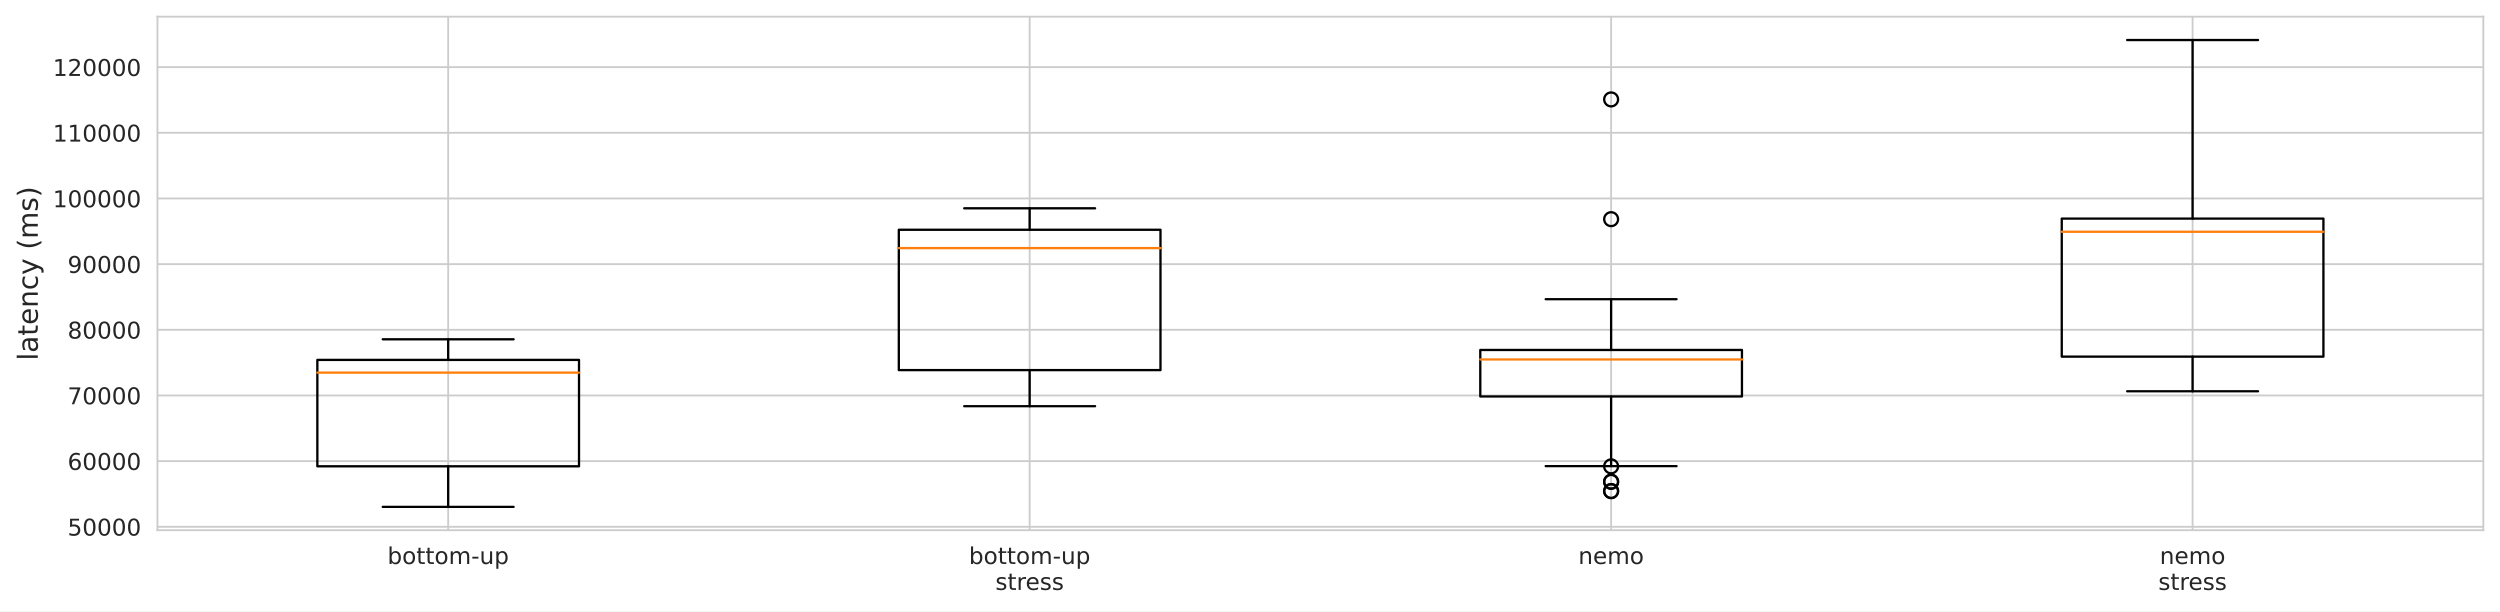
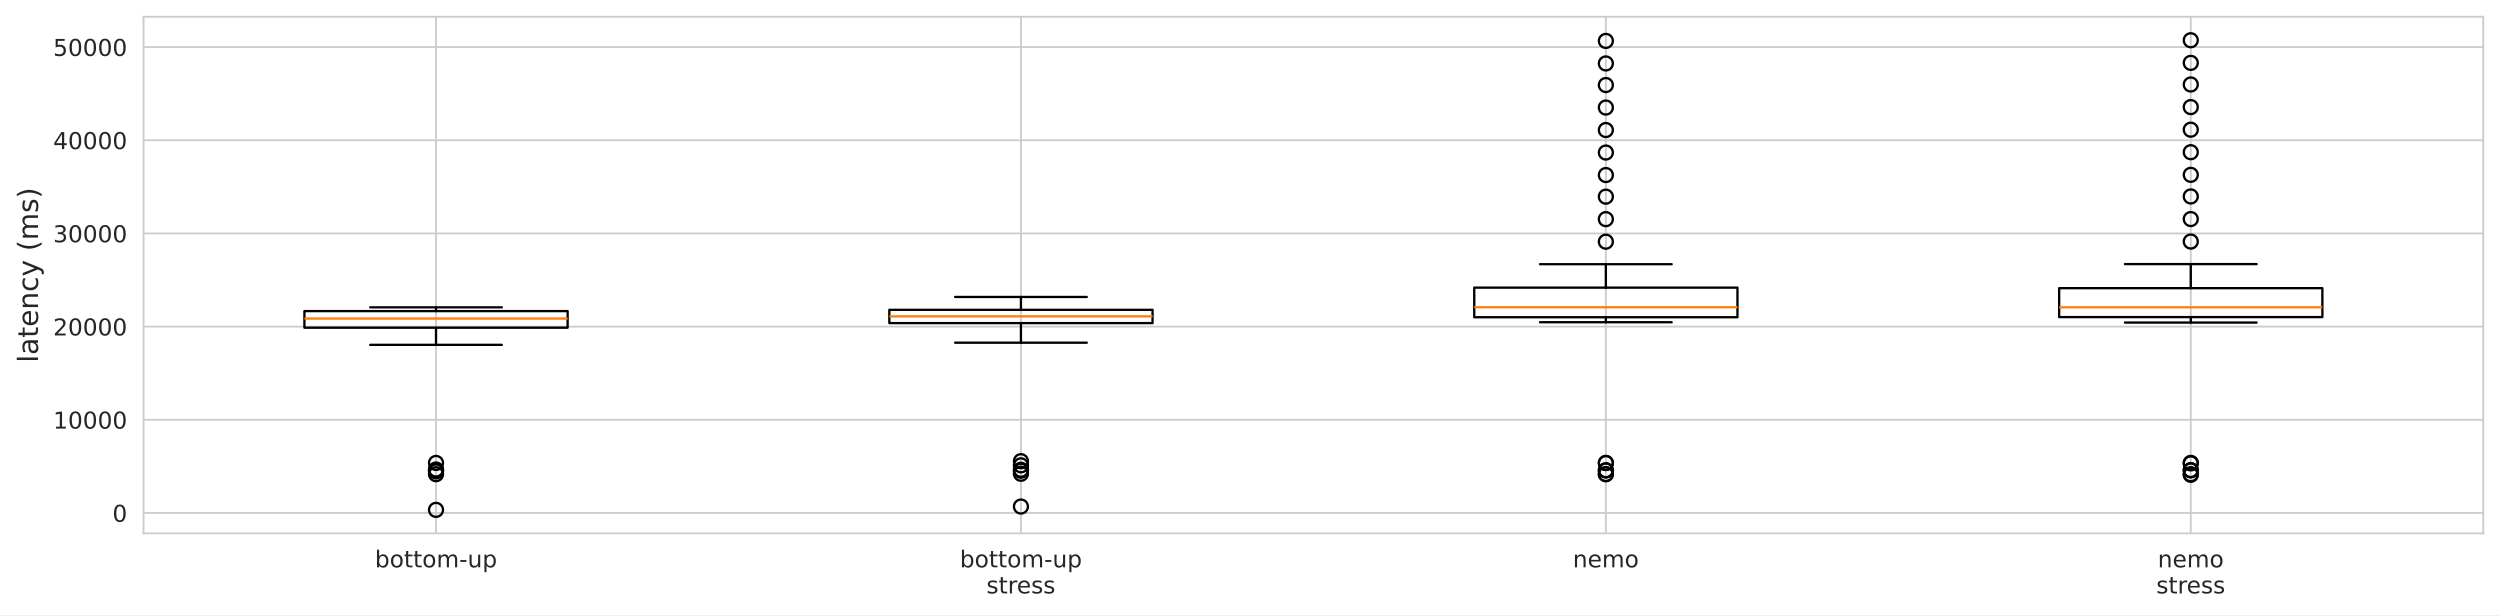
- <svg xmlns="http://www.w3.org/2000/svg" xmlns:xlink="http://www.w3.org/1999/xlink" width="1079.589pt" height="264.036pt" viewBox="0 0 1079.589 264.036" version="1.1">
+ <svg xmlns="http://www.w3.org/2000/svg" xmlns:xlink="http://www.w3.org/1999/xlink" width="1073.226pt" height="264.036pt" viewBox="0 0 1073.226 264.036" version="1.1">
  <defs>
    <style type="text/css">*{stroke-linejoin: round; stroke-linecap: butt}</style>
  </defs>
  <g id="figure_1">
    <g id="patch_1">
-       <path d="M 0 264.036  L 1079.589 264.036  L 1079.589 0  L 0 0  z " style="fill: #ffffff" />
+       <path d="M -0 264.036  L 1073.226 264.036  L 1073.226 0  L -0 0  z " style="fill: #ffffff" />
    </g>
    <g id="axes_1">
      <g id="patch_2">
-         <path d="M 67.989 228.96  L 1072.389 228.96  L 1072.389 7.2  L 67.989 7.2  z " style="fill: #ffffff" />
+         <path d="M 61.626 228.96  L 1066.026 228.96  L 1066.026 7.2  L 61.626 7.2  z " style="fill: #ffffff" />
      </g>
      <g id="matplotlib.axis_1">
        <g id="xtick_1">
          <g id="line2d_1">
-             <path d="M 193.539 228.96  L 193.539 7.2  " clip-path="url(#p1d577270f2)" style="fill: none; stroke: #cccccc; stroke-width: 0.8; stroke-linecap: round" />
+             <path d="M 187.176 228.96  L 187.176 7.2  " clip-path="url(#p5f7c46d4d1)" style="fill: none; stroke: #cccccc; stroke-width: 0.8; stroke-linecap: round" />
          </g>
          <g id="text_1">
-             <g style="fill: #262626" transform="translate(167.3083 243.5584) scale(0.1 -0.1)">
+             <g style="fill: #262626" transform="translate(160.9458 243.5584) scale(0.1 -0.1)">
              <defs>
                <path id="DejaVuSans-62" d="M 3116 1747  Q 3116 2381 2855 2742  Q 2594 3103 2138 3103  Q 1681 3103 1420 2742  Q 1159 2381 1159 1747  Q 1159 1113 1420 752  Q 1681 391 2138 391  Q 2594 391 2855 752  Q 3116 1113 3116 1747  z M 1159 2969  Q 1341 3281 1617 3432  Q 1894 3584 2278 3584  Q 2916 3584 3314 3078  Q 3713 2572 3713 1747  Q 3713 922 3314 415  Q 2916 -91 2278 -91  Q 1894 -91 1617 61  Q 1341 213 1159 525  L 1159 0  L 581 0  L 581 4863  L 1159 4863  L 1159 2969  z " transform="scale(0.015625)" />
                <path id="DejaVuSans-6f" d="M 1959 3097  Q 1497 3097 1228 2736  Q 959 2375 959 1747  Q 959 1119 1226 758  Q 1494 397 1959 397  Q 2419 397 2687 759  Q 2956 1122 2956 1747  Q 2956 2369 2687 2733  Q 2419 3097 1959 3097  z M 1959 3584  Q 2709 3584 3137 3096  Q 3566 2609 3566 1747  Q 3566 888 3137 398  Q 2709 -91 1959 -91  Q 1206 -91 779 398  Q 353 888 353 1747  Q 353 2609 779 3096  Q 1206 3584 1959 3584  z " transform="scale(0.015625)" />
                <path id="DejaVuSans-74" d="M 1172 4494  L 1172 3500  L 2356 3500  L 2356 3053  L 1172 3053  L 1172 1153  Q 1172 725 1289 603  Q 1406 481 1766 481  L 2356 481  L 2356 0  L 1766 0  Q 1100 0 847 248  Q 594 497 594 1153  L 594 3053  L 172 3053  L 172 3500  L 594 3500  L 594 4494  L 1172 4494  z " transform="scale(0.015625)" />
                <path id="DejaVuSans-6d" d="M 3328 2828  Q 3544 3216 3844 3400  Q 4144 3584 4550 3584  Q 5097 3584 5394 3201  Q 5691 2819 5691 2113  L 5691 0  L 5113 0  L 5113 2094  Q 5113 2597 4934 2840  Q 4756 3084 4391 3084  Q 3944 3084 3684 2787  Q 3425 2491 3425 1978  L 3425 0  L 2847 0  L 2847 2094  Q 2847 2600 2669 2842  Q 2491 3084 2119 3084  Q 1678 3084 1418 2786  Q 1159 2488 1159 1978  L 1159 0  L 581 0  L 581 3500  L 1159 3500  L 1159 2956  Q 1356 3278 1631 3431  Q 1906 3584 2284 3584  Q 2666 3584 2933 3390  Q 3200 3197 3328 2828  z " transform="scale(0.015625)" />
                <path id="DejaVuSans-2d" d="M 313 2009  L 1997 2009  L 1997 1497  L 313 1497  L 313 2009  z " transform="scale(0.015625)" />
                <path id="DejaVuSans-75" d="M 544 1381  L 544 3500  L 1119 3500  L 1119 1403  Q 1119 906 1312 657  Q 1506 409 1894 409  Q 2359 409 2629 706  Q 2900 1003 2900 1516  L 2900 3500  L 3475 3500  L 3475 0  L 2900 0  L 2900 538  Q 2691 219 2414 64  Q 2138 -91 1772 -91  Q 1169 -91 856 284  Q 544 659 544 1381  z M 1991 3584  L 1991 3584  z " transform="scale(0.015625)" />
                <path id="DejaVuSans-70" d="M 1159 525  L 1159 -1331  L 581 -1331  L 581 3500  L 1159 3500  L 1159 2969  Q 1341 3281 1617 3432  Q 1894 3584 2278 3584  Q 2916 3584 3314 3078  Q 3713 2572 3713 1747  Q 3713 922 3314 415  Q 2916 -91 2278 -91  Q 1894 -91 1617 61  Q 1341 213 1159 525  z M 3116 1747  Q 3116 2381 2855 2742  Q 2594 3103 2138 3103  Q 1681 3103 1420 2742  Q 1159 2381 1159 1747  Q 1159 1113 1420 752  Q 1681 391 2138 391  Q 2594 391 2855 752  Q 3116 1113 3116 1747  z " transform="scale(0.015625)" />
              </defs>
              <use xlink:href="#DejaVuSans-62" />
              <use xlink:href="#DejaVuSans-6f" x="63.477" />
              <use xlink:href="#DejaVuSans-74" x="124.658" />
              <use xlink:href="#DejaVuSans-74" x="163.867" />
              <use xlink:href="#DejaVuSans-6f" x="203.076" />
              <use xlink:href="#DejaVuSans-6d" x="264.258" />
              <use xlink:href="#DejaVuSans-2d" x="361.67" />
              <use xlink:href="#DejaVuSans-75" x="397.754" />
              <use xlink:href="#DejaVuSans-70" x="461.133" />
            </g>
          </g>
        </g>
        <g id="xtick_2">
          <g id="line2d_2">
-             <path d="M 444.639 228.96  L 444.639 7.2  " clip-path="url(#p1d577270f2)" style="fill: none; stroke: #cccccc; stroke-width: 0.8; stroke-linecap: round" />
+             <path d="M 438.276 228.96  L 438.276 7.2  " clip-path="url(#p5f7c46d4d1)" style="fill: none; stroke: #cccccc; stroke-width: 0.8; stroke-linecap: round" />
          </g>
          <g id="text_2">
-             <g style="fill: #262626" transform="translate(418.4083 243.5584) scale(0.1 -0.1)">
+             <g style="fill: #262626" transform="translate(412.0458 243.5584) scale(0.1 -0.1)">
              <use xlink:href="#DejaVuSans-62" />
              <use xlink:href="#DejaVuSans-6f" x="63.477" />
              <use xlink:href="#DejaVuSans-74" x="124.658" />
              <use xlink:href="#DejaVuSans-74" x="163.867" />
              <use xlink:href="#DejaVuSans-6f" x="203.076" />
              <use xlink:href="#DejaVuSans-6d" x="264.258" />
              <use xlink:href="#DejaVuSans-2d" x="361.67" />
              <use xlink:href="#DejaVuSans-75" x="397.754" />
              <use xlink:href="#DejaVuSans-70" x="461.133" />
            </g>
-             <g style="fill: #262626" transform="translate(429.845 254.7562) scale(0.1 -0.1)">
+             <g style="fill: #262626" transform="translate(423.4825 254.7562) scale(0.1 -0.1)">
              <defs>
                <path id="DejaVuSans-73" d="M 2834 3397  L 2834 2853  Q 2591 2978 2328 3040  Q 2066 3103 1784 3103  Q 1356 3103 1142 2972  Q 928 2841 928 2578  Q 928 2378 1081 2264  Q 1234 2150 1697 2047  L 1894 2003  Q 2506 1872 2764 1633  Q 3022 1394 3022 966  Q 3022 478 2636 193  Q 2250 -91 1575 -91  Q 1294 -91 989 -36  Q 684 19 347 128  L 347 722  Q 666 556 975 473  Q 1284 391 1588 391  Q 1994 391 2212 530  Q 2431 669 2431 922  Q 2431 1156 2273 1281  Q 2116 1406 1581 1522  L 1381 1569  Q 847 1681 609 1914  Q 372 2147 372 2553  Q 372 3047 722 3315  Q 1072 3584 1716 3584  Q 2034 3584 2315 3537  Q 2597 3491 2834 3397  z " transform="scale(0.015625)" />
                <path id="DejaVuSans-72" d="M 2631 2963  Q 2534 3019 2420 3045  Q 2306 3072 2169 3072  Q 1681 3072 1420 2755  Q 1159 2438 1159 1844  L 1159 0  L 581 0  L 581 3500  L 1159 3500  L 1159 2956  Q 1341 3275 1631 3429  Q 1922 3584 2338 3584  Q 2397 3584 2469 3576  Q 2541 3569 2628 3553  L 2631 2963  z " transform="scale(0.015625)" />
                <path id="DejaVuSans-65" d="M 3597 1894  L 3597 1613  L 953 1613  Q 991 1019 1311 708  Q 1631 397 2203 397  Q 2534 397 2845 478  Q 3156 559 3463 722  L 3463 178  Q 3153 47 2828 -22  Q 2503 -91 2169 -91  Q 1331 -91 842 396  Q 353 884 353 1716  Q 353 2575 817 3079  Q 1281 3584 2069 3584  Q 2775 3584 3186 3129  Q 3597 2675 3597 1894  z M 3022 2063  Q 3016 2534 2758 2815  Q 2500 3097 2075 3097  Q 1594 3097 1305 2825  Q 1016 2553 972 2059  L 3022 2063  z " transform="scale(0.015625)" />
              </defs>
              <use xlink:href="#DejaVuSans-73" />
              <use xlink:href="#DejaVuSans-74" x="52.1" />
              <use xlink:href="#DejaVuSans-72" x="91.309" />
              <use xlink:href="#DejaVuSans-65" x="130.172" />
              <use xlink:href="#DejaVuSans-73" x="191.695" />
              <use xlink:href="#DejaVuSans-73" x="243.795" />
            </g>
          </g>
        </g>
        <g id="xtick_3">
          <g id="line2d_3">
-             <path d="M 695.739 228.96  L 695.739 7.2  " clip-path="url(#p1d577270f2)" style="fill: none; stroke: #cccccc; stroke-width: 0.8; stroke-linecap: round" />
+             <path d="M 689.376 228.96  L 689.376 7.2  " clip-path="url(#p5f7c46d4d1)" style="fill: none; stroke: #cccccc; stroke-width: 0.8; stroke-linecap: round" />
          </g>
          <g id="text_3">
-             <g style="fill: #262626" transform="translate(681.5638 243.5584) scale(0.1 -0.1)">
+             <g style="fill: #262626" transform="translate(675.2012 243.5584) scale(0.1 -0.1)">
              <defs>
                <path id="DejaVuSans-6e" d="M 3513 2113  L 3513 0  L 2938 0  L 2938 2094  Q 2938 2591 2744 2837  Q 2550 3084 2163 3084  Q 1697 3084 1428 2787  Q 1159 2491 1159 1978  L 1159 0  L 581 0  L 581 3500  L 1159 3500  L 1159 2956  Q 1366 3272 1645 3428  Q 1925 3584 2291 3584  Q 2894 3584 3203 3211  Q 3513 2838 3513 2113  z " transform="scale(0.015625)" />
              </defs>
              <use xlink:href="#DejaVuSans-6e" />
              <use xlink:href="#DejaVuSans-65" x="63.379" />
              <use xlink:href="#DejaVuSans-6d" x="124.902" />
              <use xlink:href="#DejaVuSans-6f" x="222.314" />
            </g>
          </g>
        </g>
        <g id="xtick_4">
          <g id="line2d_4">
-             <path d="M 946.839 228.96  L 946.839 7.2  " clip-path="url(#p1d577270f2)" style="fill: none; stroke: #cccccc; stroke-width: 0.8; stroke-linecap: round" />
+             <path d="M 940.476 228.96  L 940.476 7.2  " clip-path="url(#p5f7c46d4d1)" style="fill: none; stroke: #cccccc; stroke-width: 0.8; stroke-linecap: round" />
          </g>
          <g id="text_4">
-             <g style="fill: #262626" transform="translate(932.6638 243.5584) scale(0.1 -0.1)">
+             <g style="fill: #262626" transform="translate(926.3012 243.5584) scale(0.1 -0.1)">
              <use xlink:href="#DejaVuSans-6e" />
              <use xlink:href="#DejaVuSans-65" x="63.379" />
              <use xlink:href="#DejaVuSans-6d" x="124.902" />
              <use xlink:href="#DejaVuSans-6f" x="222.314" />
            </g>
-             <g style="fill: #262626" transform="translate(932.045 254.7562) scale(0.1 -0.1)">
+             <g style="fill: #262626" transform="translate(925.6825 254.7562) scale(0.1 -0.1)">
              <use xlink:href="#DejaVuSans-73" />
              <use xlink:href="#DejaVuSans-74" x="52.1" />
              <use xlink:href="#DejaVuSans-72" x="91.309" />
              <use xlink:href="#DejaVuSans-65" x="130.172" />
              <use xlink:href="#DejaVuSans-73" x="191.695" />
              <use xlink:href="#DejaVuSans-73" x="243.795" />
            </g>
          </g>
        </g>
      </g>
      <g id="matplotlib.axis_2">
        <g id="ytick_1">
          <g id="line2d_5">
-             <path d="M 67.989 227.486  L 1072.389 227.486  " clip-path="url(#p1d577270f2)" style="fill: none; stroke: #cccccc; stroke-width: 0.8; stroke-linecap: round" />
+             <path d="M 61.626 220.208  L 1066.026 220.208  " clip-path="url(#p5f7c46d4d1)" style="fill: none; stroke: #cccccc; stroke-width: 0.8; stroke-linecap: round" />
          </g>
          <g id="text_5">
-             <g style="fill: #262626" transform="translate(29.17625 231.2853) scale(0.1 -0.1)">
-               <defs>
-                 <path id="DejaVuSans-35" d="M 691 4666  L 3169 4666  L 3169 4134  L 1269 4134  L 1269 2991  Q 1406 3038 1543 3061  Q 1681 3084 1819 3084  Q 2600 3084 3056 2656  Q 3513 2228 3513 1497  Q 3513 744 3044 326  Q 2575 -91 1722 -91  Q 1428 -91 1123 -41  Q 819 9 494 109  L 494 744  Q 775 591 1075 516  Q 1375 441 1709 441  Q 2250 441 2565 725  Q 2881 1009 2881 1497  Q 2881 1984 2565 2268  Q 2250 2553 1709 2553  Q 1456 2553 1204 2497  Q 953 2441 691 2322  L 691 4666  z " transform="scale(0.015625)" />
+             <g style="fill: #262626" transform="translate(48.26375 224.0072) scale(0.1 -0.1)">
+               <defs>
                <path id="DejaVuSans-30" d="M 2034 4250  Q 1547 4250 1301 3770  Q 1056 3291 1056 2328  Q 1056 1369 1301 889  Q 1547 409 2034 409  Q 2525 409 2770 889  Q 3016 1369 3016 2328  Q 3016 3291 2770 3770  Q 2525 4250 2034 4250  z M 2034 4750  Q 2819 4750 3233 4129  Q 3647 3509 3647 2328  Q 3647 1150 3233 529  Q 2819 -91 2034 -91  Q 1250 -91 836 529  Q 422 1150 422 2328  Q 422 3509 836 4129  Q 1250 4750 2034 4750  z " transform="scale(0.015625)" />
              </defs>
-               <use xlink:href="#DejaVuSans-35" />
-               <use xlink:href="#DejaVuSans-30" x="63.623" />
-               <use xlink:href="#DejaVuSans-30" x="127.246" />
-               <use xlink:href="#DejaVuSans-30" x="190.869" />
-               <use xlink:href="#DejaVuSans-30" x="254.492" />
+               <use xlink:href="#DejaVuSans-30" />
            </g>
          </g>
        </g>
        <g id="ytick_2">
          <g id="line2d_6">
-             <path d="M 67.989 199.13  L 1072.389 199.13  " clip-path="url(#p1d577270f2)" style="fill: none; stroke: #cccccc; stroke-width: 0.8; stroke-linecap: round" />
+             <path d="M 61.626 180.209  L 1066.026 180.209  " clip-path="url(#p5f7c46d4d1)" style="fill: none; stroke: #cccccc; stroke-width: 0.8; stroke-linecap: round" />
          </g>
          <g id="text_6">
-             <g style="fill: #262626" transform="translate(29.17625 202.9292) scale(0.1 -0.1)">
-               <defs>
-                 <path id="DejaVuSans-36" d="M 2113 2584  Q 1688 2584 1439 2293  Q 1191 2003 1191 1497  Q 1191 994 1439 701  Q 1688 409 2113 409  Q 2538 409 2786 701  Q 3034 994 3034 1497  Q 3034 2003 2786 2293  Q 2538 2584 2113 2584  z M 3366 4563  L 3366 3988  Q 3128 4100 2886 4159  Q 2644 4219 2406 4219  Q 1781 4219 1451 3797  Q 1122 3375 1075 2522  Q 1259 2794 1537 2939  Q 1816 3084 2150 3084  Q 2853 3084 3261 2657  Q 3669 2231 3669 1497  Q 3669 778 3244 343  Q 2819 -91 2113 -91  Q 1303 -91 875 529  Q 447 1150 447 2328  Q 447 3434 972 4092  Q 1497 4750 2381 4750  Q 2619 4750 2861 4703  Q 3103 4656 3366 4563  z " transform="scale(0.015625)" />
-               </defs>
-               <use xlink:href="#DejaVuSans-36" />
+             <g style="fill: #262626" transform="translate(22.81375 184.008) scale(0.1 -0.1)">
+               <defs>
+                 <path id="DejaVuSans-31" d="M 794 531  L 1825 531  L 1825 4091  L 703 3866  L 703 4441  L 1819 4666  L 2450 4666  L 2450 531  L 3481 531  L 3481 0  L 794 0  L 794 531  z " transform="scale(0.015625)" />
+               </defs>
+               <use xlink:href="#DejaVuSans-31" />
              <use xlink:href="#DejaVuSans-30" x="63.623" />
              <use xlink:href="#DejaVuSans-30" x="127.246" />
              <use xlink:href="#DejaVuSans-30" x="190.869" />
              <use xlink:href="#DejaVuSans-30" x="254.492" />
            </g>
          </g>
        </g>
        <g id="ytick_3">
          <g id="line2d_7">
-             <path d="M 67.989 170.774  L 1072.389 170.774  " clip-path="url(#p1d577270f2)" style="fill: none; stroke: #cccccc; stroke-width: 0.8; stroke-linecap: round" />
+             <path d="M 61.626 140.21  L 1066.026 140.21  " clip-path="url(#p5f7c46d4d1)" style="fill: none; stroke: #cccccc; stroke-width: 0.8; stroke-linecap: round" />
          </g>
          <g id="text_7">
-             <g style="fill: #262626" transform="translate(29.17625 174.5732) scale(0.1 -0.1)">
-               <defs>
-                 <path id="DejaVuSans-37" d="M 525 4666  L 3525 4666  L 3525 4397  L 1831 0  L 1172 0  L 2766 4134  L 525 4134  L 525 4666  z " transform="scale(0.015625)" />
-               </defs>
-               <use xlink:href="#DejaVuSans-37" />
+             <g style="fill: #262626" transform="translate(22.81375 144.0088) scale(0.1 -0.1)">
+               <defs>
+                 <path id="DejaVuSans-32" d="M 1228 531  L 3431 531  L 3431 0  L 469 0  L 469 531  Q 828 903 1448 1529  Q 2069 2156 2228 2338  Q 2531 2678 2651 2914  Q 2772 3150 2772 3378  Q 2772 3750 2511 3984  Q 2250 4219 1831 4219  Q 1534 4219 1204 4116  Q 875 4013 500 3803  L 500 4441  Q 881 4594 1212 4672  Q 1544 4750 1819 4750  Q 2544 4750 2975 4387  Q 3406 4025 3406 3419  Q 3406 3131 3298 2873  Q 3191 2616 2906 2266  Q 2828 2175 2409 1742  Q 1991 1309 1228 531  z " transform="scale(0.015625)" />
+               </defs>
+               <use xlink:href="#DejaVuSans-32" />
              <use xlink:href="#DejaVuSans-30" x="63.623" />
              <use xlink:href="#DejaVuSans-30" x="127.246" />
              <use xlink:href="#DejaVuSans-30" x="190.869" />
              <use xlink:href="#DejaVuSans-30" x="254.492" />
            </g>
          </g>
        </g>
        <g id="ytick_4">
          <g id="line2d_8">
-             <path d="M 67.989 142.418  L 1072.389 142.418  " clip-path="url(#p1d577270f2)" style="fill: none; stroke: #cccccc; stroke-width: 0.8; stroke-linecap: round" />
+             <path d="M 61.626 100.21  L 1066.026 100.21  " clip-path="url(#p5f7c46d4d1)" style="fill: none; stroke: #cccccc; stroke-width: 0.8; stroke-linecap: round" />
          </g>
          <g id="text_8">
-             <g style="fill: #262626" transform="translate(29.17625 146.2172) scale(0.1 -0.1)">
-               <defs>
-                 <path id="DejaVuSans-38" d="M 2034 2216  Q 1584 2216 1326 1975  Q 1069 1734 1069 1313  Q 1069 891 1326 650  Q 1584 409 2034 409  Q 2484 409 2743 651  Q 3003 894 3003 1313  Q 3003 1734 2745 1975  Q 2488 2216 2034 2216  z M 1403 2484  Q 997 2584 770 2862  Q 544 3141 544 3541  Q 544 4100 942 4425  Q 1341 4750 2034 4750  Q 2731 4750 3128 4425  Q 3525 4100 3525 3541  Q 3525 3141 3298 2862  Q 3072 2584 2669 2484  Q 3125 2378 3379 2068  Q 3634 1759 3634 1313  Q 3634 634 3220 271  Q 2806 -91 2034 -91  Q 1263 -91 848 271  Q 434 634 434 1313  Q 434 1759 690 2068  Q 947 2378 1403 2484  z M 1172 3481  Q 1172 3119 1398 2916  Q 1625 2713 2034 2713  Q 2441 2713 2670 2916  Q 2900 3119 2900 3481  Q 2900 3844 2670 4047  Q 2441 4250 2034 4250  Q 1625 4250 1398 4047  Q 1172 3844 1172 3481  z " transform="scale(0.015625)" />
-               </defs>
-               <use xlink:href="#DejaVuSans-38" />
+             <g style="fill: #262626" transform="translate(22.81375 104.0096) scale(0.1 -0.1)">
+               <defs>
+                 <path id="DejaVuSans-33" d="M 2597 2516  Q 3050 2419 3304 2112  Q 3559 1806 3559 1356  Q 3559 666 3084 287  Q 2609 -91 1734 -91  Q 1441 -91 1130 -33  Q 819 25 488 141  L 488 750  Q 750 597 1062 519  Q 1375 441 1716 441  Q 2309 441 2620 675  Q 2931 909 2931 1356  Q 2931 1769 2642 2001  Q 2353 2234 1838 2234  L 1294 2234  L 1294 2753  L 1863 2753  Q 2328 2753 2575 2939  Q 2822 3125 2822 3475  Q 2822 3834 2567 4026  Q 2313 4219 1838 4219  Q 1578 4219 1281 4162  Q 984 4106 628 3988  L 628 4550  Q 988 4650 1302 4700  Q 1616 4750 1894 4750  Q 2613 4750 3031 4423  Q 3450 4097 3450 3541  Q 3450 3153 3228 2886  Q 3006 2619 2597 2516  z " transform="scale(0.015625)" />
+               </defs>
+               <use xlink:href="#DejaVuSans-33" />
              <use xlink:href="#DejaVuSans-30" x="63.623" />
              <use xlink:href="#DejaVuSans-30" x="127.246" />
              <use xlink:href="#DejaVuSans-30" x="190.869" />
              <use xlink:href="#DejaVuSans-30" x="254.492" />
            </g>
          </g>
        </g>
        <g id="ytick_5">
          <g id="line2d_9">
-             <path d="M 67.989 114.062  L 1072.389 114.062  " clip-path="url(#p1d577270f2)" style="fill: none; stroke: #cccccc; stroke-width: 0.8; stroke-linecap: round" />
+             <path d="M 61.626 60.211  L 1066.026 60.211  " clip-path="url(#p5f7c46d4d1)" style="fill: none; stroke: #cccccc; stroke-width: 0.8; stroke-linecap: round" />
          </g>
          <g id="text_9">
-             <g style="fill: #262626" transform="translate(29.17625 117.8612) scale(0.1 -0.1)">
-               <defs>
-                 <path id="DejaVuSans-39" d="M 703 97  L 703 672  Q 941 559 1184 500  Q 1428 441 1663 441  Q 2288 441 2617 861  Q 2947 1281 2994 2138  Q 2813 1869 2534 1725  Q 2256 1581 1919 1581  Q 1219 1581 811 2004  Q 403 2428 403 3163  Q 403 3881 828 4315  Q 1253 4750 1959 4750  Q 2769 4750 3195 4129  Q 3622 3509 3622 2328  Q 3622 1225 3098 567  Q 2575 -91 1691 -91  Q 1453 -91 1209 -44  Q 966 3 703 97  z M 1959 2075  Q 2384 2075 2632 2365  Q 2881 2656 2881 3163  Q 2881 3666 2632 3958  Q 2384 4250 1959 4250  Q 1534 4250 1286 3958  Q 1038 3666 1038 3163  Q 1038 2656 1286 2365  Q 1534 2075 1959 2075  z " transform="scale(0.015625)" />
-               </defs>
-               <use xlink:href="#DejaVuSans-39" />
+             <g style="fill: #262626" transform="translate(22.81375 64.01037) scale(0.1 -0.1)">
+               <defs>
+                 <path id="DejaVuSans-34" d="M 2419 4116  L 825 1625  L 2419 1625  L 2419 4116  z M 2253 4666  L 3047 4666  L 3047 1625  L 3713 1625  L 3713 1100  L 3047 1100  L 3047 0  L 2419 0  L 2419 1100  L 313 1100  L 313 1709  L 2253 4666  z " transform="scale(0.015625)" />
+               </defs>
+               <use xlink:href="#DejaVuSans-34" />
              <use xlink:href="#DejaVuSans-30" x="63.623" />
              <use xlink:href="#DejaVuSans-30" x="127.246" />
              <use xlink:href="#DejaVuSans-30" x="190.869" />
              <use xlink:href="#DejaVuSans-30" x="254.492" />
            </g>
          </g>
        </g>
        <g id="ytick_6">
          <g id="line2d_10">
-             <path d="M 67.989 85.706  L 1072.389 85.706  " clip-path="url(#p1d577270f2)" style="fill: none; stroke: #cccccc; stroke-width: 0.8; stroke-linecap: round" />
+             <path d="M 61.626 20.212  L 1066.026 20.212  " clip-path="url(#p5f7c46d4d1)" style="fill: none; stroke: #cccccc; stroke-width: 0.8; stroke-linecap: round" />
          </g>
          <g id="text_10">
-             <g style="fill: #262626" transform="translate(22.81375 89.50514) scale(0.1 -0.1)">
-               <defs>
-                 <path id="DejaVuSans-31" d="M 794 531  L 1825 531  L 1825 4091  L 703 3866  L 703 4441  L 1819 4666  L 2450 4666  L 2450 531  L 3481 531  L 3481 0  L 794 0  L 794 531  z " transform="scale(0.015625)" />
-               </defs>
-               <use xlink:href="#DejaVuSans-31" />
-               <use xlink:href="#DejaVuSans-30" x="63.623" />
-               <use xlink:href="#DejaVuSans-30" x="127.246" />
-               <use xlink:href="#DejaVuSans-30" x="190.869" />
-               <use xlink:href="#DejaVuSans-30" x="254.492" />
-               <use xlink:href="#DejaVuSans-30" x="318.115" />
-             </g>
-           </g>
-         </g>
-         <g id="ytick_7">
-           <g id="line2d_11">
-             <path d="M 67.989 57.35  L 1072.389 57.35  " clip-path="url(#p1d577270f2)" style="fill: none; stroke: #cccccc; stroke-width: 0.8; stroke-linecap: round" />
-           </g>
-           <g id="text_11">
-             <g style="fill: #262626" transform="translate(22.81375 61.14912) scale(0.1 -0.1)">
-               <use xlink:href="#DejaVuSans-31" />
-               <use xlink:href="#DejaVuSans-31" x="63.623" />
-               <use xlink:href="#DejaVuSans-30" x="127.246" />
-               <use xlink:href="#DejaVuSans-30" x="190.869" />
-               <use xlink:href="#DejaVuSans-30" x="254.492" />
-               <use xlink:href="#DejaVuSans-30" x="318.115" />
-             </g>
-           </g>
-         </g>
-         <g id="ytick_8">
-           <g id="line2d_12">
-             <path d="M 67.989 28.994  L 1072.389 28.994  " clip-path="url(#p1d577270f2)" style="fill: none; stroke: #cccccc; stroke-width: 0.8; stroke-linecap: round" />
-           </g>
-           <g id="text_12">
-             <g style="fill: #262626" transform="translate(22.81375 32.79309) scale(0.1 -0.1)">
-               <defs>
-                 <path id="DejaVuSans-32" d="M 1228 531  L 3431 531  L 3431 0  L 469 0  L 469 531  Q 828 903 1448 1529  Q 2069 2156 2228 2338  Q 2531 2678 2651 2914  Q 2772 3150 2772 3378  Q 2772 3750 2511 3984  Q 2250 4219 1831 4219  Q 1534 4219 1204 4116  Q 875 4013 500 3803  L 500 4441  Q 881 4594 1212 4672  Q 1544 4750 1819 4750  Q 2544 4750 2975 4387  Q 3406 4025 3406 3419  Q 3406 3131 3298 2873  Q 3191 2616 2906 2266  Q 2828 2175 2409 1742  Q 1991 1309 1228 531  z " transform="scale(0.015625)" />
-               </defs>
-               <use xlink:href="#DejaVuSans-31" />
-               <use xlink:href="#DejaVuSans-32" x="63.623" />
-               <use xlink:href="#DejaVuSans-30" x="127.246" />
-               <use xlink:href="#DejaVuSans-30" x="190.869" />
-               <use xlink:href="#DejaVuSans-30" x="254.492" />
-               <use xlink:href="#DejaVuSans-30" x="318.115" />
-             </g>
-           </g>
-         </g>
-         <g id="text_13">
+             <g style="fill: #262626" transform="translate(22.81375 24.01116) scale(0.1 -0.1)">
+               <defs>
+                 <path id="DejaVuSans-35" d="M 691 4666  L 3169 4666  L 3169 4134  L 1269 4134  L 1269 2991  Q 1406 3038 1543 3061  Q 1681 3084 1819 3084  Q 2600 3084 3056 2656  Q 3513 2228 3513 1497  Q 3513 744 3044 326  Q 2575 -91 1722 -91  Q 1428 -91 1123 -41  Q 819 9 494 109  L 494 744  Q 775 591 1075 516  Q 1375 441 1709 441  Q 2250 441 2565 725  Q 2881 1009 2881 1497  Q 2881 1984 2565 2268  Q 2250 2553 1709 2553  Q 1456 2553 1204 2497  Q 953 2441 691 2322  L 691 4666  z " transform="scale(0.015625)" />
+               </defs>
+               <use xlink:href="#DejaVuSans-35" />
+               <use xlink:href="#DejaVuSans-30" x="63.623" />
+               <use xlink:href="#DejaVuSans-30" x="127.246" />
+               <use xlink:href="#DejaVuSans-30" x="190.869" />
+               <use xlink:href="#DejaVuSans-30" x="254.492" />
+             </g>
+           </g>
+         </g>
+         <g id="text_11">
          <g style="fill: #262626" transform="translate(16.31812 155.6794) rotate(-90) scale(0.12 -0.12)">
            <defs>
              <path id="DejaVuSans-6c" d="M 603 4863  L 1178 4863  L 1178 0  L 603 0  L 603 4863  z " transform="scale(0.015625)" />
              <path id="DejaVuSans-61" d="M 2194 1759  Q 1497 1759 1228 1600  Q 959 1441 959 1056  Q 959 750 1161 570  Q 1363 391 1709 391  Q 2188 391 2477 730  Q 2766 1069 2766 1631  L 2766 1759  L 2194 1759  z M 3341 1997  L 3341 0  L 2766 0  L 2766 531  Q 2569 213 2275 61  Q 1981 -91 1556 -91  Q 1019 -91 701 211  Q 384 513 384 1019  Q 384 1609 779 1909  Q 1175 2209 1959 2209  L 2766 2209  L 2766 2266  Q 2766 2663 2505 2880  Q 2244 3097 1772 3097  Q 1472 3097 1187 3025  Q 903 2953 641 2809  L 641 3341  Q 956 3463 1253 3523  Q 1550 3584 1831 3584  Q 2591 3584 2966 3190  Q 3341 2797 3341 1997  z " transform="scale(0.015625)" />
              <path id="DejaVuSans-63" d="M 3122 3366  L 3122 2828  Q 2878 2963 2633 3030  Q 2388 3097 2138 3097  Q 1578 3097 1268 2742  Q 959 2388 959 1747  Q 959 1106 1268 751  Q 1578 397 2138 397  Q 2388 397 2633 464  Q 2878 531 3122 666  L 3122 134  Q 2881 22 2623 -34  Q 2366 -91 2075 -91  Q 1284 -91 818 406  Q 353 903 353 1747  Q 353 2603 823 3093  Q 1294 3584 2113 3584  Q 2378 3584 2631 3529  Q 2884 3475 3122 3366  z " transform="scale(0.015625)" />
              <path id="DejaVuSans-79" d="M 2059 -325  Q 1816 -950 1584 -1140  Q 1353 -1331 966 -1331  L 506 -1331  L 506 -850  L 844 -850  Q 1081 -850 1212 -737  Q 1344 -625 1503 -206  L 1606 56  L 191 3500  L 800 3500  L 1894 763  L 2988 3500  L 3597 3500  L 2059 -325  z " transform="scale(0.015625)" />
              <path id="DejaVuSans-20" transform="scale(0.015625)" />
              <path id="DejaVuSans-28" d="M 1984 4856  Q 1566 4138 1362 3434  Q 1159 2731 1159 2009  Q 1159 1288 1364 580  Q 1569 -128 1984 -844  L 1484 -844  Q 1016 -109 783 600  Q 550 1309 550 2009  Q 550 2706 781 3412  Q 1013 4119 1484 4856  L 1984 4856  z " transform="scale(0.015625)" />
              <path id="DejaVuSans-29" d="M 513 4856  L 1013 4856  Q 1481 4119 1714 3412  Q 1947 2706 1947 2009  Q 1947 1309 1714 600  Q 1481 -109 1013 -844  L 513 -844  Q 928 -128 1133 580  Q 1338 1288 1338 2009  Q 1338 2731 1133 3434  Q 928 4138 513 4856  z " transform="scale(0.015625)" />
            </defs>
            <use xlink:href="#DejaVuSans-6c" />
            <use xlink:href="#DejaVuSans-61" x="27.783" />
            <use xlink:href="#DejaVuSans-74" x="89.062" />
            <use xlink:href="#DejaVuSans-65" x="128.271" />
            <use xlink:href="#DejaVuSans-6e" x="189.795" />
            <use xlink:href="#DejaVuSans-63" x="253.174" />
            <use xlink:href="#DejaVuSans-79" x="308.154" />
            <use xlink:href="#DejaVuSans-20" x="367.334" />
            <use xlink:href="#DejaVuSans-28" x="399.121" />
            <use xlink:href="#DejaVuSans-6d" x="438.135" />
            <use xlink:href="#DejaVuSans-73" x="535.547" />
            <use xlink:href="#DejaVuSans-29" x="587.646" />
          </g>
        </g>
      </g>
+       <g id="line2d_11">
+         <path d="M 130.679 140.677  L 243.674 140.677  L 243.674 133.558  L 130.679 133.558  L 130.679 140.677  " clip-path="url(#p5f7c46d4d1)" style="fill: none; stroke: #000000; stroke-linecap: round" />
+       </g>
+       <g id="line2d_12">
+         <path d="M 187.176 140.677  L 187.176 148.041  " clip-path="url(#p5f7c46d4d1)" style="fill: none; stroke: #000000; stroke-linecap: round" />
+       </g>
      <g id="line2d_13">
-         <path d="M 137.041 201.356  L 250.036 201.356  L 250.036 155.423  L 137.041 155.423  L 137.041 201.356  " clip-path="url(#p1d577270f2)" style="fill: none; stroke: #000000; stroke-linecap: round" />
+         <path d="M 187.176 133.558  L 187.176 131.934  " clip-path="url(#p5f7c46d4d1)" style="fill: none; stroke: #000000; stroke-linecap: round" />
      </g>
      <g id="line2d_14">
-         <path d="M 193.539 201.356  L 193.539 218.88  " clip-path="url(#p1d577270f2)" style="fill: none; stroke: #000000; stroke-linecap: round" />
+         <path d="M 158.928 148.041  L 215.425 148.041  " clip-path="url(#p5f7c46d4d1)" style="fill: none; stroke: #000000; stroke-linecap: round" />
      </g>
      <g id="line2d_15">
-         <path d="M 193.539 155.423  L 193.539 146.513  " clip-path="url(#p1d577270f2)" style="fill: none; stroke: #000000; stroke-linecap: round" />
+         <path d="M 158.928 131.934  L 215.425 131.934  " clip-path="url(#p5f7c46d4d1)" style="fill: none; stroke: #000000; stroke-linecap: round" />
      </g>
      <g id="line2d_16">
-         <path d="M 165.29 218.88  L 221.787 218.88  " clip-path="url(#p1d577270f2)" style="fill: none; stroke: #000000; stroke-linecap: round" />
+         <defs>
+           <path id="mc73260a0a5" d="M 0 3  C 0.796 3 1.559 2.684 2.121 2.121  C 2.684 1.559 3 0.796 3 0  C 3 -0.796 2.684 -1.559 2.121 -2.121  C 1.559 -2.684 0.796 -3 0 -3  C -0.796 -3 -1.559 -2.684 -2.121 -2.121  C -2.684 -1.559 -3 -0.796 -3 0  C -3 0.796 -2.684 1.559 -2.121 2.121  C -1.559 2.684 -0.796 3 0 3  z " style="stroke: #000000" />
+         </defs>
+         <g clip-path="url(#p5f7c46d4d1)">
+           <use xlink:href="#mc73260a0a5" x="187.176" y="218.88" style="fill-opacity: 0; stroke: #000000" />
+           <use xlink:href="#mc73260a0a5" x="187.176" y="203.572" style="fill-opacity: 0; stroke: #000000" />
+           <use xlink:href="#mc73260a0a5" x="187.176" y="202.38" style="fill-opacity: 0; stroke: #000000" />
+           <use xlink:href="#mc73260a0a5" x="187.176" y="201.96" style="fill-opacity: 0; stroke: #000000" />
+           <use xlink:href="#mc73260a0a5" x="187.176" y="201.564" style="fill-opacity: 0; stroke: #000000" />
+           <use xlink:href="#mc73260a0a5" x="187.176" y="198.74" style="fill-opacity: 0; stroke: #000000" />
+         </g>
      </g>
      <g id="line2d_17">
-         <path d="M 165.29 146.513  L 221.787 146.513  " clip-path="url(#p1d577270f2)" style="fill: none; stroke: #000000; stroke-linecap: round" />
-       </g>
-       <g id="line2d_18" />
+         <path d="M 381.779 138.705  L 494.774 138.705  L 494.774 133.002  L 381.779 133.002  L 381.779 138.705  " clip-path="url(#p5f7c46d4d1)" style="fill: none; stroke: #000000; stroke-linecap: round" />
+       </g>
+       <g id="line2d_18">
+         <path d="M 438.276 138.705  L 438.276 147.109  " clip-path="url(#p5f7c46d4d1)" style="fill: none; stroke: #000000; stroke-linecap: round" />
+       </g>
      <g id="line2d_19">
-         <path d="M 388.141 159.819  L 501.136 159.819  L 501.136 99.217  L 388.141 99.217  L 388.141 159.819  " clip-path="url(#p1d577270f2)" style="fill: none; stroke: #000000; stroke-linecap: round" />
+         <path d="M 438.276 133.002  L 438.276 127.482  " clip-path="url(#p5f7c46d4d1)" style="fill: none; stroke: #000000; stroke-linecap: round" />
      </g>
      <g id="line2d_20">
-         <path d="M 444.639 159.819  L 444.639 175.413  " clip-path="url(#p1d577270f2)" style="fill: none; stroke: #000000; stroke-linecap: round" />
+         <path d="M 410.027 147.109  L 466.525 147.109  " clip-path="url(#p5f7c46d4d1)" style="fill: none; stroke: #000000; stroke-linecap: round" />
      </g>
      <g id="line2d_21">
-         <path d="M 444.639 99.217  L 444.639 89.954  " clip-path="url(#p1d577270f2)" style="fill: none; stroke: #000000; stroke-linecap: round" />
+         <path d="M 410.027 127.482  L 466.525 127.482  " clip-path="url(#p5f7c46d4d1)" style="fill: none; stroke: #000000; stroke-linecap: round" />
      </g>
      <g id="line2d_22">
-         <path d="M 416.39 175.413  L 472.887 175.413  " clip-path="url(#p1d577270f2)" style="fill: none; stroke: #000000; stroke-linecap: round" />
+         <g clip-path="url(#p5f7c46d4d1)">
+           <use xlink:href="#mc73260a0a5" x="438.276" y="217.452" style="fill-opacity: 0; stroke: #000000" />
+           <use xlink:href="#mc73260a0a5" x="438.276" y="203.38" style="fill-opacity: 0; stroke: #000000" />
+           <use xlink:href="#mc73260a0a5" x="438.276" y="202.08" style="fill-opacity: 0; stroke: #000000" />
+           <use xlink:href="#mc73260a0a5" x="438.276" y="201.668" style="fill-opacity: 0; stroke: #000000" />
+           <use xlink:href="#mc73260a0a5" x="438.276" y="199.764" style="fill-opacity: 0; stroke: #000000" />
+           <use xlink:href="#mc73260a0a5" x="438.276" y="197.976" style="fill-opacity: 0; stroke: #000000" />
+         </g>
      </g>
      <g id="line2d_23">
-         <path d="M 416.39 89.954  L 472.887 89.954  " clip-path="url(#p1d577270f2)" style="fill: none; stroke: #000000; stroke-linecap: round" />
-       </g>
-       <g id="line2d_24" />
+         <path d="M 632.879 136.192  L 745.874 136.192  L 745.874 123.476  L 632.879 123.476  L 632.879 136.192  " clip-path="url(#p5f7c46d4d1)" style="fill: none; stroke: #000000; stroke-linecap: round" />
+       </g>
+       <g id="line2d_24">
+         <path d="M 689.376 136.192  L 689.376 138.342  " clip-path="url(#p5f7c46d4d1)" style="fill: none; stroke: #000000; stroke-linecap: round" />
+       </g>
      <g id="line2d_25">
-         <path d="M 639.241 171.204  L 752.236 171.204  L 752.236 151.127  L 639.241 151.127  L 639.241 171.204  " clip-path="url(#p1d577270f2)" style="fill: none; stroke: #000000; stroke-linecap: round" />
+         <path d="M 689.376 123.476  L 689.376 113.418  " clip-path="url(#p5f7c46d4d1)" style="fill: none; stroke: #000000; stroke-linecap: round" />
      </g>
      <g id="line2d_26">
-         <path d="M 695.739 171.204  L 695.739 201.291  " clip-path="url(#p1d577270f2)" style="fill: none; stroke: #000000; stroke-linecap: round" />
+         <path d="M 661.128 138.342  L 717.625 138.342  " clip-path="url(#p5f7c46d4d1)" style="fill: none; stroke: #000000; stroke-linecap: round" />
      </g>
      <g id="line2d_27">
-         <path d="M 695.739 151.127  L 695.739 129.204  " clip-path="url(#p1d577270f2)" style="fill: none; stroke: #000000; stroke-linecap: round" />
+         <path d="M 661.128 113.418  L 717.625 113.418  " clip-path="url(#p5f7c46d4d1)" style="fill: none; stroke: #000000; stroke-linecap: round" />
      </g>
      <g id="line2d_28">
-         <path d="M 667.49 201.291  L 723.987 201.291  " clip-path="url(#p1d577270f2)" style="fill: none; stroke: #000000; stroke-linecap: round" />
+         <g clip-path="url(#p5f7c46d4d1)">
+           <use xlink:href="#mc73260a0a5" x="689.376" y="203.532" style="fill-opacity: 0; stroke: #000000" />
+           <use xlink:href="#mc73260a0a5" x="689.376" y="203.56" style="fill-opacity: 0; stroke: #000000" />
+           <use xlink:href="#mc73260a0a5" x="689.376" y="201.868" style="fill-opacity: 0; stroke: #000000" />
+           <use xlink:href="#mc73260a0a5" x="689.376" y="201.956" style="fill-opacity: 0; stroke: #000000" />
+           <use xlink:href="#mc73260a0a5" x="689.376" y="198.768" style="fill-opacity: 0; stroke: #000000" />
+           <use xlink:href="#mc73260a0a5" x="689.376" y="198.732" style="fill-opacity: 0; stroke: #000000" />
+           <use xlink:href="#mc73260a0a5" x="689.376" y="103.746" style="fill-opacity: 0; stroke: #000000" />
+           <use xlink:href="#mc73260a0a5" x="689.376" y="94.078" style="fill-opacity: 0; stroke: #000000" />
+           <use xlink:href="#mc73260a0a5" x="689.376" y="84.419" style="fill-opacity: 0; stroke: #000000" />
+           <use xlink:href="#mc73260a0a5" x="689.376" y="75.147" style="fill-opacity: 0; stroke: #000000" />
+           <use xlink:href="#mc73260a0a5" x="689.376" y="65.483" style="fill-opacity: 0; stroke: #000000" />
+           <use xlink:href="#mc73260a0a5" x="689.376" y="55.823" style="fill-opacity: 0; stroke: #000000" />
+           <use xlink:href="#mc73260a0a5" x="689.376" y="46.167" style="fill-opacity: 0; stroke: #000000" />
+           <use xlink:href="#mc73260a0a5" x="689.376" y="36.512" style="fill-opacity: 0; stroke: #000000" />
+           <use xlink:href="#mc73260a0a5" x="689.376" y="27.236" style="fill-opacity: 0; stroke: #000000" />
+           <use xlink:href="#mc73260a0a5" x="689.376" y="17.568" style="fill-opacity: 0; stroke: #000000" />
+         </g>
      </g>
      <g id="line2d_29">
-         <path d="M 667.49 129.204  L 723.987 129.204  " clip-path="url(#p1d577270f2)" style="fill: none; stroke: #000000; stroke-linecap: round" />
+         <path d="M 883.979 136.13  L 996.974 136.13  L 996.974 123.714  L 883.979 123.714  L 883.979 136.13  " clip-path="url(#p5f7c46d4d1)" style="fill: none; stroke: #000000; stroke-linecap: round" />
      </g>
      <g id="line2d_30">
-         <defs>
-           <path id="m2d8774b45b" d="M 0 3  C 0.796 3 1.559 2.684 2.121 2.121  C 2.684 1.559 3 0.796 3 0  C 3 -0.796 2.684 -1.559 2.121 -2.121  C 1.559 -2.684 0.796 -3 0 -3  C -0.796 -3 -1.559 -2.684 -2.121 -2.121  C -2.684 -1.559 -3 -0.796 -3 0  C -3 0.796 -2.684 1.559 -2.121 2.121  C -1.559 2.684 -0.796 3 0 3  z " style="stroke: #000000" />
-         </defs>
-         <g clip-path="url(#p1d577270f2)">
-           <use xlink:href="#m2d8774b45b" x="695.739" y="212.043" style="fill-opacity: 0; stroke: #000000" />
-           <use xlink:href="#m2d8774b45b" x="695.739" y="212.1" style="fill-opacity: 0; stroke: #000000" />
-           <use xlink:href="#m2d8774b45b" x="695.739" y="207.997" style="fill-opacity: 0; stroke: #000000" />
-           <use xlink:href="#m2d8774b45b" x="695.739" y="208.074" style="fill-opacity: 0; stroke: #000000" />
-           <use xlink:href="#m2d8774b45b" x="695.739" y="201.393" style="fill-opacity: 0; stroke: #000000" />
-           <use xlink:href="#m2d8774b45b" x="695.739" y="94.647" style="fill-opacity: 0; stroke: #000000" />
-           <use xlink:href="#m2d8774b45b" x="695.739" y="42.934" style="fill-opacity: 0; stroke: #000000" />
-         </g>
+         <path d="M 940.476 136.13  L 940.476 138.466  " clip-path="url(#p5f7c46d4d1)" style="fill: none; stroke: #000000; stroke-linecap: round" />
      </g>
      <g id="line2d_31">
-         <path d="M 890.341 154.013  L 1003.336 154.013  L 1003.336 94.402  L 890.341 94.402  L 890.341 154.013  " clip-path="url(#p1d577270f2)" style="fill: none; stroke: #000000; stroke-linecap: round" />
+         <path d="M 940.476 123.714  L 940.476 113.374  " clip-path="url(#p5f7c46d4d1)" style="fill: none; stroke: #000000; stroke-linecap: round" />
      </g>
      <g id="line2d_32">
-         <path d="M 946.839 154.013  L 946.839 168.965  " clip-path="url(#p1d577270f2)" style="fill: none; stroke: #000000; stroke-linecap: round" />
+         <path d="M 912.227 138.466  L 968.725 138.466  " clip-path="url(#p5f7c46d4d1)" style="fill: none; stroke: #000000; stroke-linecap: round" />
      </g>
      <g id="line2d_33">
-         <path d="M 946.839 94.402  L 946.839 17.28  " clip-path="url(#p1d577270f2)" style="fill: none; stroke: #000000; stroke-linecap: round" />
+         <path d="M 912.227 113.374  L 968.725 113.374  " clip-path="url(#p5f7c46d4d1)" style="fill: none; stroke: #000000; stroke-linecap: round" />
      </g>
      <g id="line2d_34">
-         <path d="M 918.59 168.965  L 975.087 168.965  " clip-path="url(#p1d577270f2)" style="fill: none; stroke: #000000; stroke-linecap: round" />
+         <g clip-path="url(#p5f7c46d4d1)">
+           <use xlink:href="#mc73260a0a5" x="940.476" y="203.824" style="fill-opacity: 0; stroke: #000000" />
+           <use xlink:href="#mc73260a0a5" x="940.476" y="203.56" style="fill-opacity: 0; stroke: #000000" />
+           <use xlink:href="#mc73260a0a5" x="940.476" y="201.796" style="fill-opacity: 0; stroke: #000000" />
+           <use xlink:href="#mc73260a0a5" x="940.476" y="201.944" style="fill-opacity: 0; stroke: #000000" />
+           <use xlink:href="#mc73260a0a5" x="940.476" y="198.928" style="fill-opacity: 0; stroke: #000000" />
+           <use xlink:href="#mc73260a0a5" x="940.476" y="198.712" style="fill-opacity: 0; stroke: #000000" />
+           <use xlink:href="#mc73260a0a5" x="940.476" y="103.694" style="fill-opacity: 0; stroke: #000000" />
+           <use xlink:href="#mc73260a0a5" x="940.476" y="94.042" style="fill-opacity: 0; stroke: #000000" />
+           <use xlink:href="#mc73260a0a5" x="940.476" y="84.335" style="fill-opacity: 0; stroke: #000000" />
+           <use xlink:href="#mc73260a0a5" x="940.476" y="75.055" style="fill-opacity: 0; stroke: #000000" />
+           <use xlink:href="#mc73260a0a5" x="940.476" y="65.343" style="fill-opacity: 0; stroke: #000000" />
+           <use xlink:href="#mc73260a0a5" x="940.476" y="55.675" style="fill-opacity: 0; stroke: #000000" />
+           <use xlink:href="#mc73260a0a5" x="940.476" y="45.975" style="fill-opacity: 0; stroke: #000000" />
+           <use xlink:href="#mc73260a0a5" x="940.476" y="36.272" style="fill-opacity: 0; stroke: #000000" />
+           <use xlink:href="#mc73260a0a5" x="940.476" y="26.992" style="fill-opacity: 0; stroke: #000000" />
+           <use xlink:href="#mc73260a0a5" x="940.476" y="17.28" style="fill-opacity: 0; stroke: #000000" />
+         </g>
      </g>
      <g id="line2d_35">
-         <path d="M 918.59 17.28  L 975.087 17.28  " clip-path="url(#p1d577270f2)" style="fill: none; stroke: #000000; stroke-linecap: round" />
-       </g>
-       <g id="line2d_36" />
+         <path d="M 130.679 136.756  L 243.674 136.756  " clip-path="url(#p5f7c46d4d1)" style="fill: none; stroke: #ff7f0e" />
+       </g>
+       <g id="line2d_36">
+         <path d="M 381.779 135.806  L 494.774 135.806  " clip-path="url(#p5f7c46d4d1)" style="fill: none; stroke: #ff7f0e" />
+       </g>
      <g id="line2d_37">
-         <path d="M 137.041 160.909  L 250.036 160.909  " clip-path="url(#p1d577270f2)" style="fill: none; stroke: #ff7f0e; stroke-linecap: round" />
+         <path d="M 632.879 131.886  L 745.874 131.886  " clip-path="url(#p5f7c46d4d1)" style="fill: none; stroke: #ff7f0e" />
      </g>
      <g id="line2d_38">
-         <path d="M 388.141 107.144  L 501.136 107.144  " clip-path="url(#p1d577270f2)" style="fill: none; stroke: #ff7f0e; stroke-linecap: round" />
-       </g>
-       <g id="line2d_39">
-         <path d="M 639.241 155.231  L 752.236 155.231  " clip-path="url(#p1d577270f2)" style="fill: none; stroke: #ff7f0e; stroke-linecap: round" />
-       </g>
-       <g id="line2d_40">
-         <path d="M 890.341 100.085  L 1003.336 100.085  " clip-path="url(#p1d577270f2)" style="fill: none; stroke: #ff7f0e; stroke-linecap: round" />
+         <path d="M 883.979 131.91  L 996.974 131.91  " clip-path="url(#p5f7c46d4d1)" style="fill: none; stroke: #ff7f0e" />
      </g>
      <g id="patch_3">
-         <path d="M 67.989 228.96  L 67.989 7.2  " style="fill: none; stroke: #cccccc; stroke-width: 0.8; stroke-linejoin: miter; stroke-linecap: square" />
+         <path d="M 61.626 228.96  L 61.626 7.2  " style="fill: none; stroke: #cccccc; stroke-width: 0.8; stroke-linejoin: miter; stroke-linecap: square" />
      </g>
      <g id="patch_4">
-         <path d="M 1072.389 228.96  L 1072.389 7.2  " style="fill: none; stroke: #cccccc; stroke-width: 0.8; stroke-linejoin: miter; stroke-linecap: square" />
+         <path d="M 1066.026 228.96  L 1066.026 7.2  " style="fill: none; stroke: #cccccc; stroke-width: 0.8; stroke-linejoin: miter; stroke-linecap: square" />
      </g>
      <g id="patch_5">
-         <path d="M 67.989 228.96  L 1072.389 228.96  " style="fill: none; stroke: #cccccc; stroke-width: 0.8; stroke-linejoin: miter; stroke-linecap: square" />
+         <path d="M 61.626 228.96  L 1066.026 228.96  " style="fill: none; stroke: #cccccc; stroke-width: 0.8; stroke-linejoin: miter; stroke-linecap: square" />
      </g>
      <g id="patch_6">
-         <path d="M 67.989 7.2  L 1072.389 7.2  " style="fill: none; stroke: #cccccc; stroke-width: 0.8; stroke-linejoin: miter; stroke-linecap: square" />
+         <path d="M 61.626 7.2  L 1066.026 7.2  " style="fill: none; stroke: #cccccc; stroke-width: 0.8; stroke-linejoin: miter; stroke-linecap: square" />
      </g>
    </g>
  </g>
  <defs>
-     <clipPath id="p1d577270f2">
-       <rect x="67.989" y="7.2" width="1004.4" height="221.76" />
+     <clipPath id="p5f7c46d4d1">
+       <rect x="61.626" y="7.2" width="1004.4" height="221.76" />
    </clipPath>
  </defs>
</svg>
